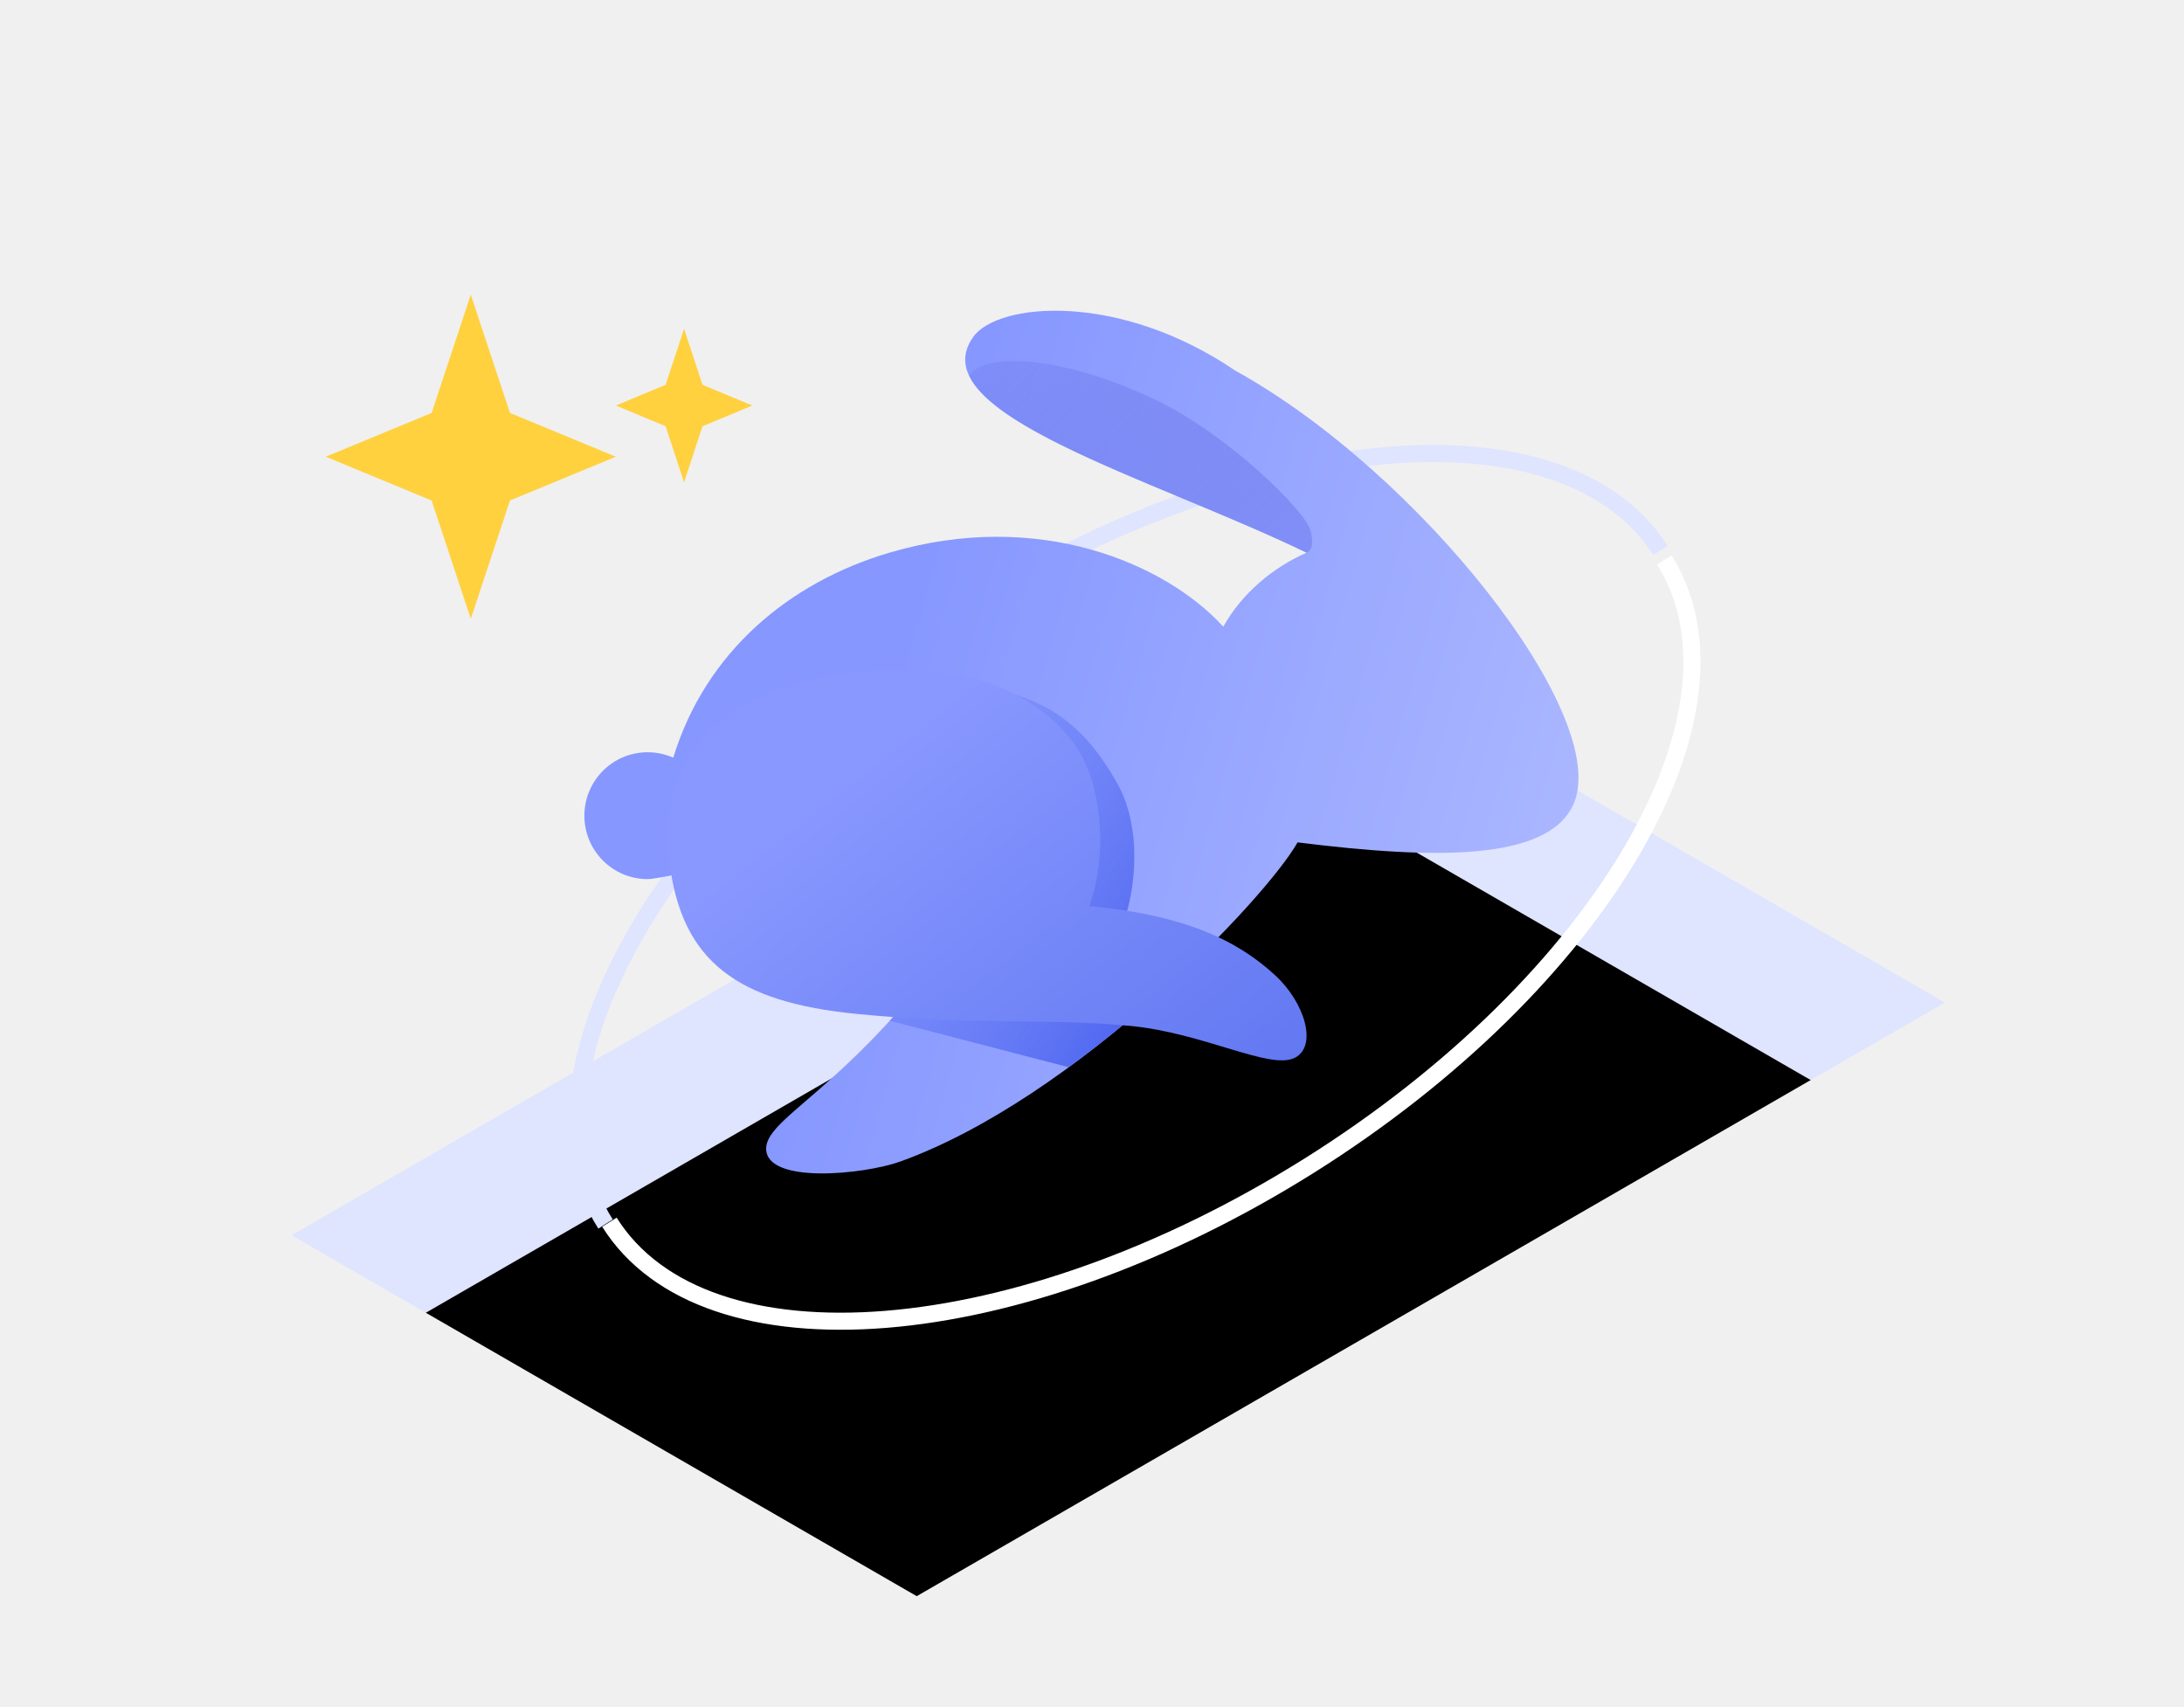
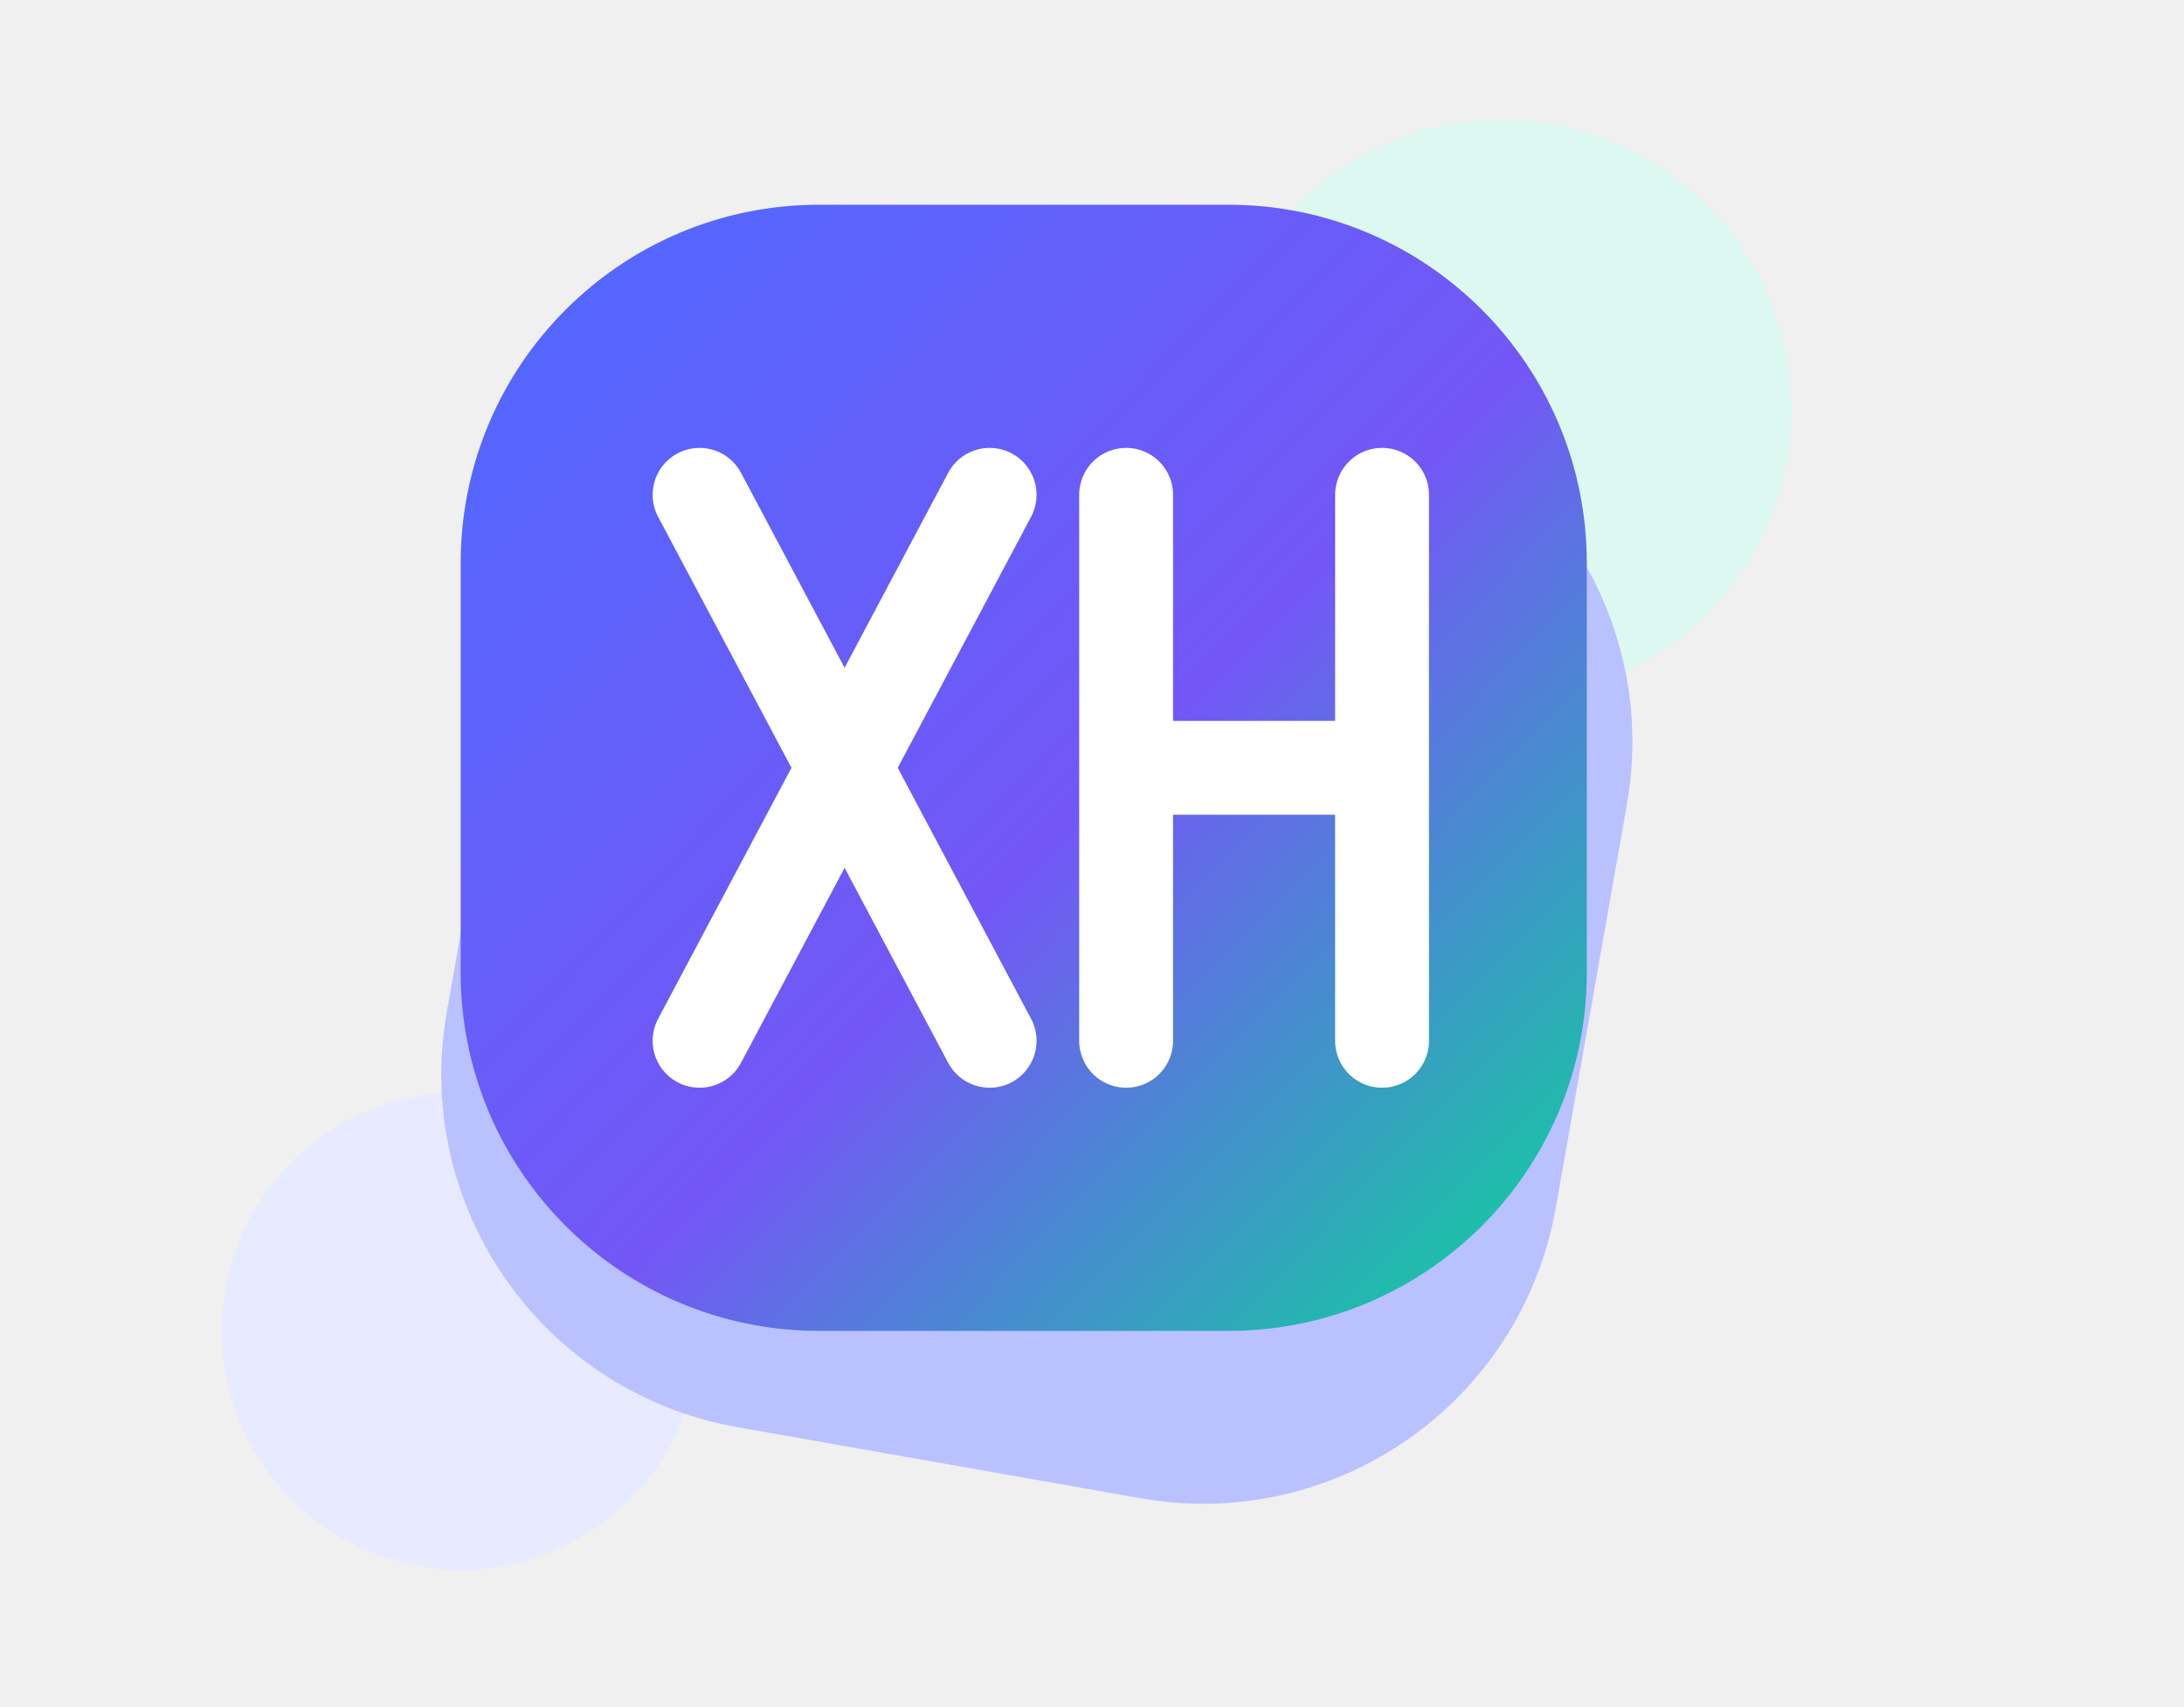
<svg xmlns="http://www.w3.org/2000/svg" width="128" height="100" viewBox="0 0 128 100" fill="none">
-   <mask id="mask0_72080_259686" style="mask-type:alpha" maskUnits="userSpaceOnUse" x="17" y="37" width="97" height="57">
-     <rect width="42.313" height="69.59" transform="matrix(0.866025 0.5 -0.866025 0.5 77.3496 37.5977)" fill="#D9D9D9" />
-   </mask>
-   <g mask="url(#mask0_72080_259686)">
-     <rect width="42.313" height="9.092" transform="matrix(0.866025 0.5 0 1 77.3496 37.5977)" fill="#DFE4FF" />
-     <rect width="69.59" height="9.092" transform="matrix(0.866025 -0.5 0 1 17.0781 72.3926)" fill="#DFE4FF" />
-     <rect width="42.313" height="69.59" transform="matrix(0.866025 0.5 -0.866025 0.5 77.3496 46.6895)" fill="black" />
-   </g>
-   <path d="M27.592 17.268L29.888 24.202L36.092 26.768L29.888 29.333L27.592 36.268L25.296 29.333L19.092 26.768L25.296 24.202L27.592 17.268Z" fill="#FFD13F" />
-   <path d="M40.092 19.268L41.172 22.552L44.092 23.768L41.172 24.983L40.092 28.268L39.011 24.983L36.092 23.768L39.011 22.552L40.092 19.268Z" fill="#FFD13F" />
-   <path d="M97.315 32.259C91.668 23.415 73.25 25.083 56.177 35.985C39.105 46.887 29.843 62.894 35.49 71.738" stroke="#DFE4FF" />
-   <path d="M97.543 32.818C103.123 41.705 93.805 57.598 76.732 68.316C59.659 79.034 41.296 80.518 35.717 71.631" stroke="white" />
-   <path d="M92.214 47.141C94.502 42.012 83.19 27.682 72.382 21.712C65.57 17.086 58.471 17.722 57.034 19.753C53.879 24.209 67.481 27.986 76.578 32.392C74.623 33.245 72.78 34.774 71.696 36.73C68.305 33.015 60.861 29.816 52.127 32.392C46.24 34.129 41.349 38.223 39.458 44.407C38.999 44.202 38.49 44.088 37.955 44.088C35.909 44.088 34.25 45.752 34.25 47.806C34.25 49.859 35.909 51.523 37.955 51.523C38.334 51.523 39.52 51.268 39.52 51.268L58.471 51.406C50.892 63.47 44.903 65.233 44.903 67.323C44.903 69.413 50.634 68.847 52.786 68.068C63.087 64.338 74.15 52.715 76.049 49.37C84.022 50.368 90.722 50.486 92.214 47.141Z" fill="url(#paint0_linear_72080_259686)" />
-   <path fill-rule="evenodd" clip-rule="evenodd" d="M56.803 22.044C57.437 20.762 61.766 20.616 67.645 23.395C71.957 25.432 76.547 29.981 76.814 31.11C76.93 31.6 76.999 32.225 76.577 32.392C76.554 32.382 76.53 32.372 76.507 32.361C69.012 28.742 58.509 25.544 56.803 22.044Z" fill="url(#paint1_linear_72080_259686)" />
-   <path fill-rule="evenodd" clip-rule="evenodd" d="M54.339 40.053C60.63 40.053 63.336 42.096 65.493 45.933C67.029 48.667 66.688 52.991 65.061 55.912C66.586 56.291 67.928 56.71 69.116 57.165C67.189 58.965 64.983 60.833 62.637 62.548C59.444 61.73 56.542 60.956 52.141 59.824C54.022 57.766 56.172 55.059 58.465 51.408L41.459 51.284C41.399 50.594 41.382 49.843 41.399 49.024C41.565 41.222 50.88 40.053 54.339 40.053Z" fill="url(#paint2_linear_72080_259686)" />
-   <path d="M39.232 50.479C39.927 56.407 43.284 58.729 50.144 59.417C57.004 60.104 60.94 59.643 66.178 60.121C70.554 60.521 74.461 62.758 75.91 61.985C77.214 61.289 76.485 58.775 74.739 57.163C72.477 55.072 69.346 53.618 63.836 53.103C64.934 50.086 64.626 45.857 62.921 43.556C60.456 40.228 55.904 38.724 50.144 39.382C44.126 40.068 38.36 43.041 39.232 50.479Z" fill="url(#paint3_linear_72080_259686)" />
+   <circle cx="88" cy="24" r="17" fill="#DDF8F1" />
+   <circle cx="27" cy="78" r="14" fill="#E8EAFF" />
+   <rect x="34" y="15" width="66" height="66" rx="21" transform="rotate(10 34 15)" fill="#B9C1FF" />
+   <rect x="27" y="12" width="66" height="66" rx="21" fill="url(#paint0)" />
+   <path d="M41 29L58 61M58 29L41 61M66 29V61M81 29V61M66 45H81" stroke="white" stroke-width="5.5" stroke-linecap="round" />
  <defs>
-     <linearGradient id="paint0_linear_72080_259686" x1="51.441" y1="42.599" x2="91.742" y2="53.989" gradientUnits="userSpaceOnUse">
-       <stop stop-color="#8697FF" />
-       <stop offset="1" stop-color="#ABB7FF" />
-     </linearGradient>
-     <linearGradient id="paint1_linear_72080_259686" x1="84.937" y1="41.829" x2="55.776" y2="12.691" gradientUnits="userSpaceOnUse">
-       <stop stop-color="#8697FF" />
-       <stop offset="1" stop-color="#5156D8" stop-opacity="0" />
-     </linearGradient>
-     <linearGradient id="paint2_linear_72080_259686" x1="69.924" y1="58.182" x2="41.961" y2="42.159" gradientUnits="userSpaceOnUse">
-       <stop stop-color="#465EED" />
-       <stop offset="1" stop-color="#8697FF" stop-opacity="0" />
-     </linearGradient>
-     <linearGradient id="paint3_linear_72080_259686" x1="53.847" y1="42.297" x2="72.796" y2="66.293" gradientUnits="userSpaceOnUse">
-       <stop stop-color="#8898FF" />
-       <stop offset="0.984" stop-color="#6277F1" />
+     <linearGradient id="paint0" x1="31" y1="17" x2="89" y2="74" gradientUnits="userSpaceOnUse">
+       <stop stop-color="#5367FF" />
+       <stop offset="0.55" stop-color="#7357F6" />
+       <stop offset="1" stop-color="#16C7A3" />
    </linearGradient>
  </defs>
</svg>
